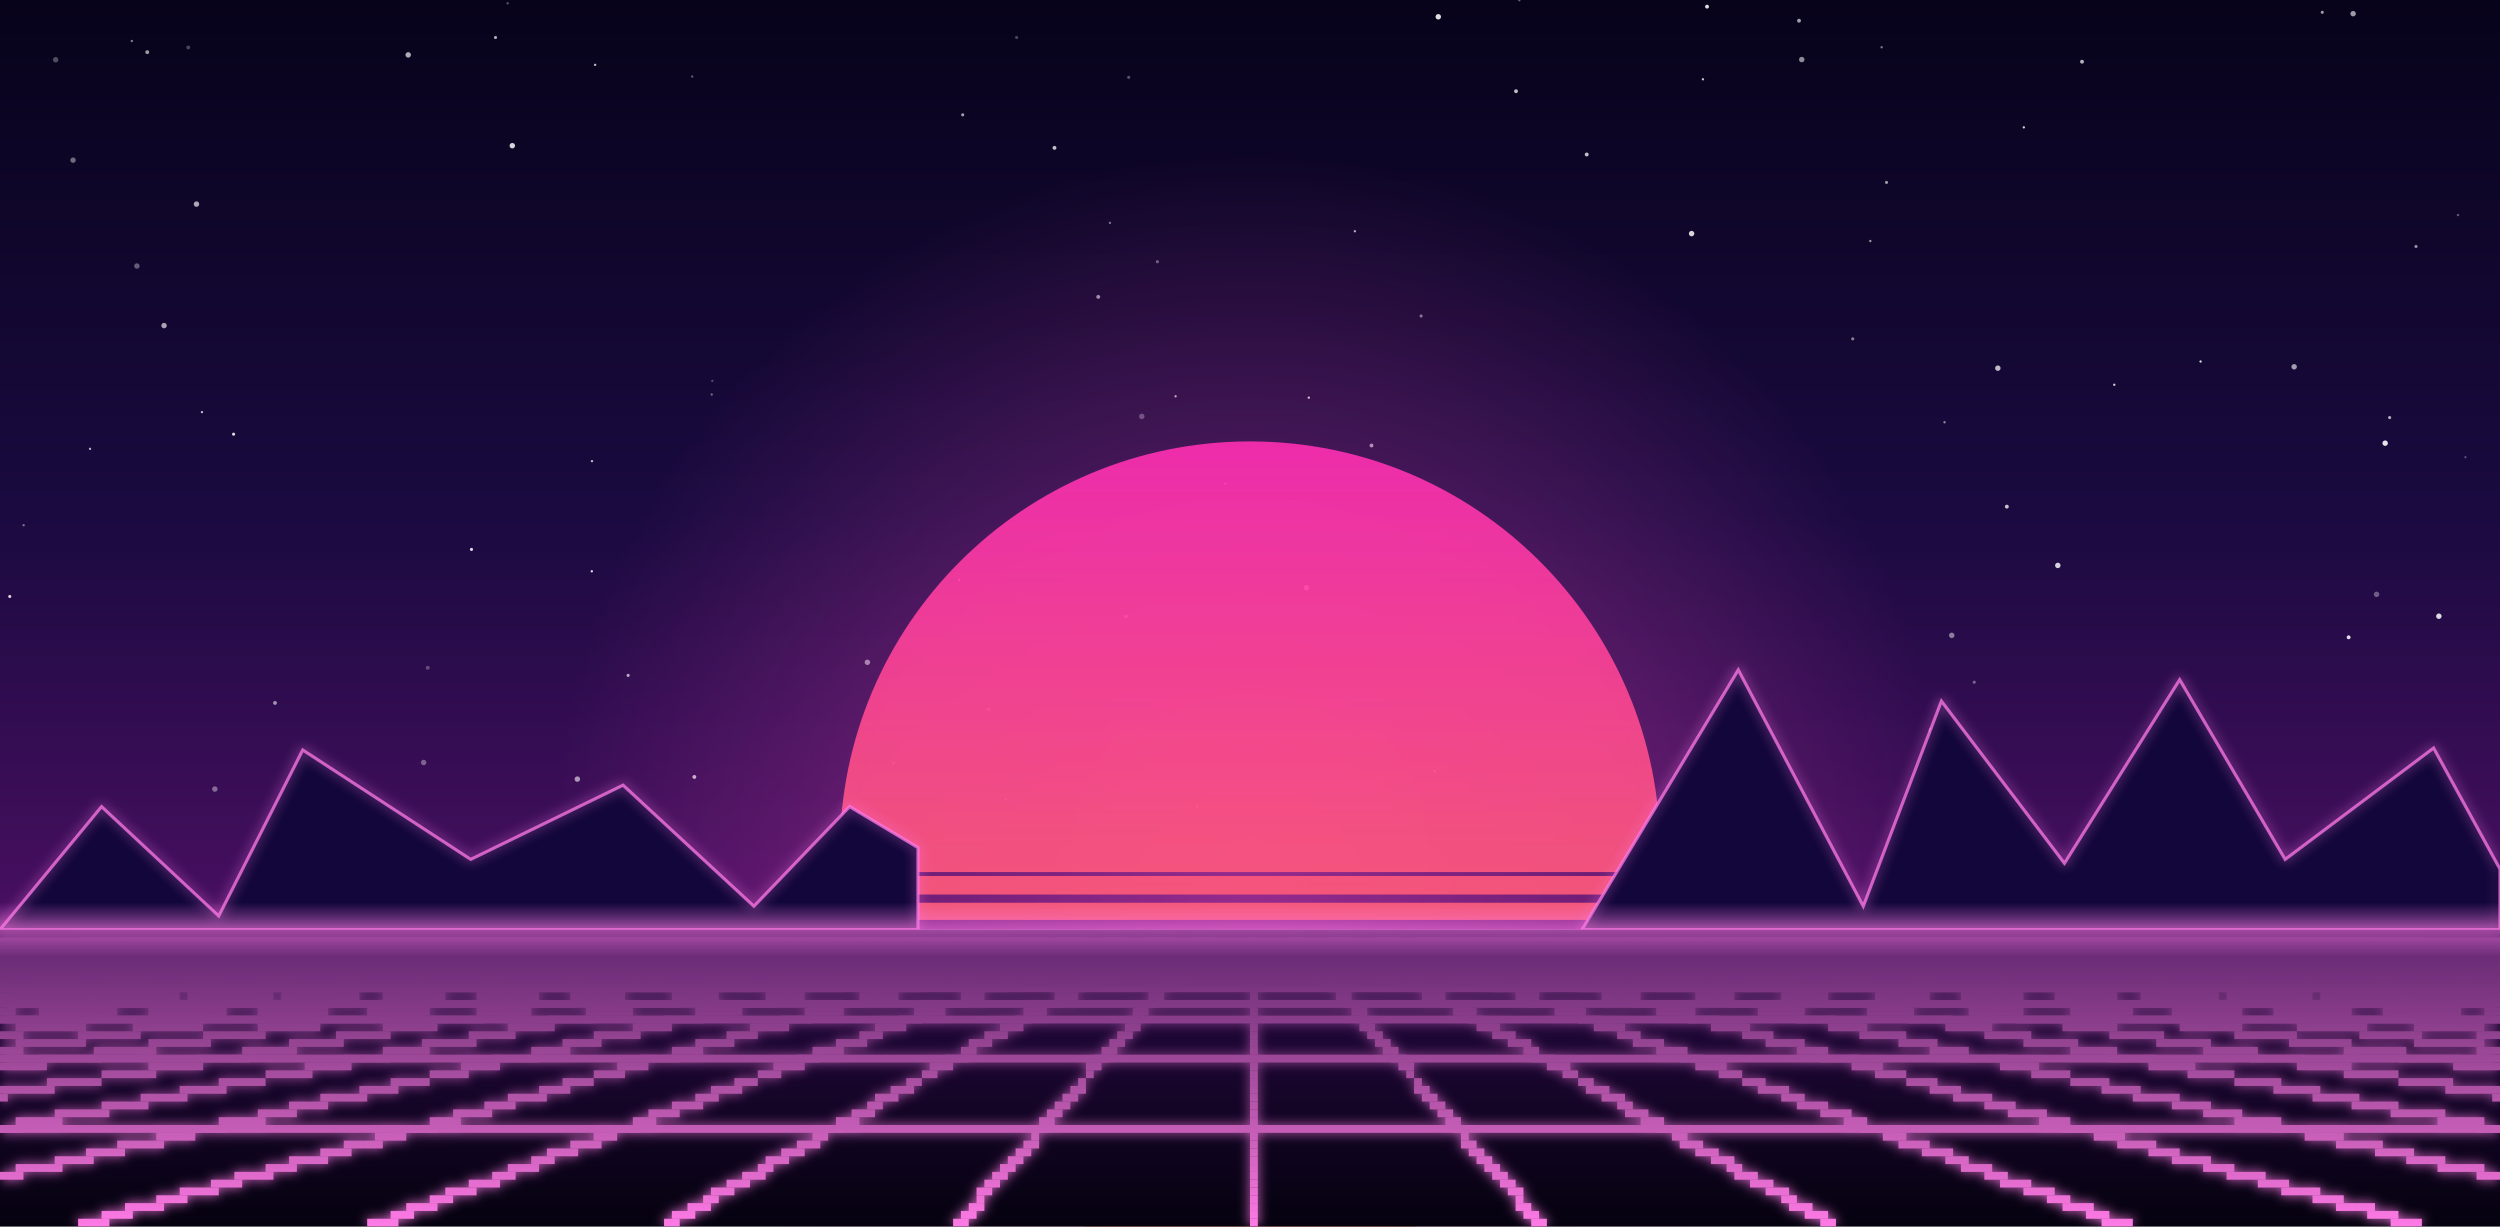
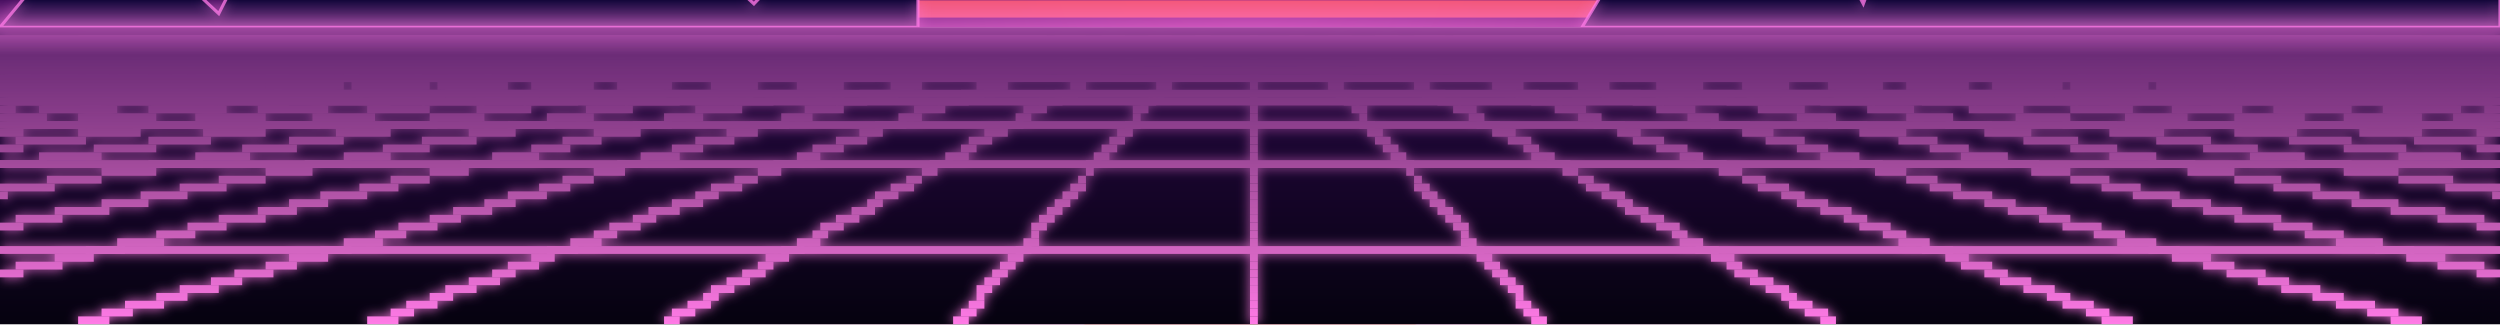
- <svg xmlns="http://www.w3.org/2000/svg" width="1280" height="628" viewBox="0 0 1280 628">
+ <svg xmlns="http://www.w3.org/2000/svg" width="1280" height="166" viewBox="0 462 1280 166">
  <defs>
    <linearGradient id="sky" x1="0" y1="0" x2="0" y2="1">
      <stop offset="0" stop-color="#07031a" />
      <stop offset="0.55" stop-color="#1a0a40" />
      <stop offset="1" stop-color="#4a0f62" />
    </linearGradient>
    <linearGradient id="sun" x1="0" y1="0" x2="0" y2="1">
      <stop offset="0" stop-color="#ff2fb4" />
      <stop offset="0.55" stop-color="#ff5a7a" />
      <stop offset="1" stop-color="#ffa040" />
    </linearGradient>
    <radialGradient id="bloom">
      <stop offset="0" stop-color="#ff4fc8" stop-opacity="0.45" />
      <stop offset="1" stop-color="#ff4fc8" stop-opacity="0" />
    </radialGradient>
    <linearGradient id="floor" x1="0" y1="0" x2="0" y2="1">
      <stop offset="0" stop-color="#2a0848" />
      <stop offset="1" stop-color="#05020f" />
    </linearGradient>
    <linearGradient id="fog" x1="0" y1="0" x2="0" y2="1">
      <stop offset="0" stop-color="#ff7ae6" stop-opacity="0" />
      <stop offset="0.5" stop-color="#ff7ae6" stop-opacity="0.55" />
      <stop offset="1" stop-color="#ff7ae6" stop-opacity="0" />
    </linearGradient>
    <linearGradient id="gridfade" x1="0" y1="0" x2="0" y2="1">
      <stop offset="0" stop-color="#fff" stop-opacity="0.25" />
      <stop offset="1" stop-color="#fff" stop-opacity="1" />
    </linearGradient>
    <mask id="gridmask">
      <rect x="0" y="476" width="1280" height="152" fill="url(#gridfade)" />
    </mask>
    <filter id="glow" x="-20%" y="-20%" width="140%" height="140%">
      <feGaussianBlur stdDeviation="3" result="b" />
      <feMerge>
        <feMergeNode in="b" />
        <feMergeNode in="SourceGraphic" />
      </feMerge>
    </filter>
    <filter id="soft">
      <feGaussianBlur stdDeviation="6" />
    </filter>
  </defs>
  <rect width="1280" height="476" fill="url(#sky)" />
  <circle cx="592.6" cy="134.0" r="0.8" fill="#fff" opacity="0.37" />
  <circle cx="866.1" cy="119.6" r="1.4" fill="#fff" opacity="0.83" />
  <circle cx="103.4" cy="211.0" r="0.6" fill="#fff" opacity="0.72" />
  <circle cx="216.9" cy="390.4" r="1.4" fill="#fff" opacity="0.35" />
  <circle cx="304.7" cy="33.2" r="0.6" fill="#fff" opacity="0.75" />
  <circle cx="491.1" cy="297.0" r="0.6" fill="#fff" opacity="0.85" />
  <circle cx="262.3" cy="74.6" r="1.4" fill="#fff" opacity="0.83" />
  <circle cx="988.9" cy="373.9" r="1.4" fill="#fff" opacity="0.43" />
  <circle cx="1036.2" cy="65.2" r="0.6" fill="#fff" opacity="0.82" />
  <circle cx="70.1" cy="136.2" r="1.4" fill="#fff" opacity="0.34" />
  <circle cx="303.0" cy="292.5" r="0.6" fill="#fff" opacity="0.88" />
  <circle cx="5.0" cy="305.4" r="0.8" fill="#fff" opacity="0.83" />
  <circle cx="259.9" cy="1.7" r="0.6" fill="#fff" opacity="0.34" />
  <circle cx="1174.6" cy="187.8" r="1.4" fill="#fff" opacity="0.60" />
  <circle cx="253.7" cy="19.2" r="0.8" fill="#fff" opacity="0.67" />
  <circle cx="119.6" cy="222.3" r="0.8" fill="#fff" opacity="0.86" />
  <circle cx="921.1" cy="10.6" r="1.0" fill="#fff" opacity="0.61" />
  <circle cx="776.2" cy="46.7" r="1.0" fill="#fff" opacity="0.73" />
  <circle cx="736.4" cy="8.6" r="1.4" fill="#fff" opacity="0.87" />
  <circle cx="303.1" cy="236.1" r="0.6" fill="#fff" opacity="0.73" />
  <circle cx="1082.5" cy="197.0" r="0.6" fill="#fff" opacity="0.81" />
  <circle cx="140.8" cy="359.9" r="1.0" fill="#fff" opacity="0.54" />
  <circle cx="514.8" cy="409.3" r="0.6" fill="#fff" opacity="0.50" />
  <circle cx="777.9" cy="0.1" r="0.6" fill="#fff" opacity="0.39" />
  <circle cx="568.3" cy="114.1" r="0.6" fill="#fff" opacity="0.45" />
  <circle cx="364.7" cy="195.0" r="0.6" fill="#fff" opacity="0.27" />
  <circle cx="999.3" cy="325.3" r="1.4" fill="#fff" opacity="0.47" />
  <circle cx="995.6" cy="216.2" r="0.6" fill="#fff" opacity="0.53" />
  <circle cx="295.6" cy="398.9" r="1.4" fill="#fff" opacity="0.58" />
  <circle cx="1223.5" cy="213.8" r="0.8" fill="#fff" opacity="0.68" />
  <circle cx="219.0" cy="341.9" r="1.0" fill="#fff" opacity="0.27" />
  <circle cx="1202.5" cy="326.3" r="1.0" fill="#fff" opacity="0.87" />
  <circle cx="1262.3" cy="234.1" r="0.6" fill="#fff" opacity="0.28" />
  <circle cx="576.6" cy="315.6" r="1.0" fill="#fff" opacity="0.65" />
  <circle cx="1237.0" cy="126.2" r="0.8" fill="#fff" opacity="0.56" />
  <circle cx="355.5" cy="397.8" r="1.0" fill="#fff" opacity="0.70" />
  <circle cx="84.0" cy="166.7" r="1.4" fill="#fff" opacity="0.63" />
  <circle cx="1027.5" cy="259.4" r="1.0" fill="#fff" opacity="0.75" />
  <circle cx="1126.7" cy="185.1" r="0.6" fill="#fff" opacity="0.85" />
  <circle cx="354.4" cy="39.2" r="0.6" fill="#fff" opacity="0.36" />
  <circle cx="1010.8" cy="349.3" r="0.8" fill="#fff" opacity="0.36" />
  <circle cx="584.6" cy="213.2" r="1.4" fill="#fff" opacity="0.30" />
  <circle cx="702.2" cy="228.1" r="1.0" fill="#fff" opacity="0.60" />
  <circle cx="1204.8" cy="7.0" r="1.4" fill="#fff" opacity="0.60" />
  <circle cx="670.1" cy="203.6" r="0.6" fill="#fff" opacity="0.82" />
  <circle cx="734.6" cy="394.8" r="0.6" fill="#fff" opacity="0.72" />
  <circle cx="922.5" cy="30.5" r="1.4" fill="#fff" opacity="0.54" />
  <circle cx="627.5" cy="247.6" r="0.6" fill="#fff" opacity="0.69" />
  <circle cx="37.4" cy="82.0" r="1.4" fill="#fff" opacity="0.40" />
  <circle cx="1053.6" cy="289.5" r="1.4" fill="#fff" opacity="0.82" />
  <circle cx="46.1" cy="229.8" r="0.6" fill="#fff" opacity="0.69" />
  <circle cx="520.5" cy="19.2" r="0.8" fill="#fff" opacity="0.27" />
  <circle cx="963.4" cy="24.2" r="0.6" fill="#fff" opacity="0.48" />
  <circle cx="601.9" cy="202.9" r="0.6" fill="#fff" opacity="0.71" />
  <circle cx="96.4" cy="24.3" r="1.0" fill="#fff" opacity="0.26" />
  <circle cx="1221.2" cy="226.9" r="1.4" fill="#fff" opacity="0.89" />
  <circle cx="1066.0" cy="31.6" r="1.0" fill="#fff" opacity="0.69" />
  <circle cx="577.9" cy="39.6" r="0.8" fill="#fff" opacity="0.32" />
  <circle cx="67.5" cy="21.0" r="0.6" fill="#fff" opacity="0.49" />
  <circle cx="948.6" cy="173.5" r="0.8" fill="#fff" opacity="0.49" />
  <circle cx="812.4" cy="79.1" r="1.0" fill="#fff" opacity="0.75" />
  <circle cx="874.0" cy="3.4" r="1.0" fill="#fff" opacity="0.86" />
  <circle cx="28.5" cy="30.6" r="1.4" fill="#fff" opacity="0.29" />
  <circle cx="321.6" cy="345.8" r="0.8" fill="#fff" opacity="0.67" />
  <circle cx="871.9" cy="40.6" r="0.6" fill="#fff" opacity="0.77" />
  <circle cx="1248.7" cy="315.5" r="1.4" fill="#fff" opacity="0.85" />
  <circle cx="1122.0" cy="378.0" r="0.6" fill="#fff" opacity="0.27" />
  <circle cx="562.3" cy="152.0" r="1.0" fill="#fff" opacity="0.57" />
  <circle cx="444.1" cy="339.1" r="1.4" fill="#fff" opacity="0.53" />
  <circle cx="100.6" cy="104.5" r="1.4" fill="#fff" opacity="0.65" />
  <circle cx="727.6" cy="161.8" r="0.8" fill="#fff" opacity="0.46" />
  <circle cx="75.4" cy="26.7" r="1.0" fill="#fff" opacity="0.60" />
  <circle cx="241.4" cy="281.3" r="0.8" fill="#fff" opacity="0.86" />
  <circle cx="110.0" cy="404.0" r="1.4" fill="#fff" opacity="0.39" />
  <circle cx="693.7" cy="118.4" r="0.6" fill="#fff" opacity="0.69" />
  <circle cx="539.9" cy="75.7" r="1.0" fill="#fff" opacity="0.75" />
  <circle cx="1022.9" cy="188.5" r="1.4" fill="#fff" opacity="0.72" />
  <circle cx="364.4" cy="202.0" r="0.6" fill="#fff" opacity="0.40" />
  <circle cx="1258.5" cy="110.1" r="0.6" fill="#fff" opacity="0.35" />
  <circle cx="209.0" cy="28.1" r="1.4" fill="#fff" opacity="0.67" />
  <circle cx="506.2" cy="363.1" r="0.8" fill="#fff" opacity="0.58" />
  <circle cx="457.5" cy="390.8" r="0.8" fill="#fff" opacity="0.46" />
  <circle cx="492.9" cy="58.8" r="0.8" fill="#fff" opacity="0.62" />
  <circle cx="12.1" cy="268.9" r="0.6" fill="#fff" opacity="0.43" />
  <circle cx="668.9" cy="300.9" r="1.4" fill="#fff" opacity="0.84" />
  <circle cx="965.9" cy="93.4" r="0.8" fill="#fff" opacity="0.59" />
  <circle cx="612.9" cy="413.1" r="0.8" fill="#fff" opacity="0.47" />
  <circle cx="957.6" cy="123.4" r="0.6" fill="#fff" opacity="0.60" />
  <circle cx="1189.0" cy="6.3" r="0.8" fill="#fff" opacity="0.60" />
  <circle cx="1216.8" cy="304.3" r="1.4" fill="#fff" opacity="0.34" />
  <mask id="suncut640">
    <rect width="1280" height="628" fill="#fff" />
    <rect x="428" y="446.5" width="424" height="2.0" fill="#000" />
    <rect x="428" y="458.0" width="424" height="4.2" fill="#000" />
    <rect x="428" y="471.0" width="424" height="6.4" fill="#000" />
    <rect x="428" y="485.5" width="424" height="8.6" fill="#000" />
    <rect x="428" y="501.5" width="424" height="10.8" fill="#000" />
    <rect x="428" y="519.0" width="424" height="13.0" fill="#000" />
    <rect x="428" y="538.0" width="424" height="15.2" fill="#000" />
    <rect x="428" y="558.5" width="424" height="17.4" fill="#000" />
    <rect x="428" y="580.5" width="424" height="19.6" fill="#000" />
    <rect x="428" y="604.0" width="424" height="21.8" fill="#000" />
    <rect x="428" y="629.0" width="424" height="24.0" fill="#000" />
  </mask>
  <circle cx="640" cy="436" r="357" fill="url(#bloom)" />
  <circle cx="640" cy="436" r="210" fill="url(#sun)" mask="url(#suncut640)" opacity="0.9" />
  <path d="M0,476 L52,413 L112,469 L155,384 L241,440 L319,402 L386,464 L435,413 L470,434 L470,476 Z" fill="#12063a" />
  <path d="M0,476 L52,413 L112,469 L155,384 L241,440 L319,402 L386,464 L435,413 L470,434 L470,476 Z" fill="none" stroke="#ff7ae6" stroke-width="1.6" stroke-opacity="0.75" filter="url(#glow)" />
  <path d="M810,476 L890,343 L954,464 L994,359 L1057,442 L1116,348 L1170,440 L1246,383 L1280,445 L1280,476 Z" fill="#12063a" />
  <path d="M810,476 L890,343 L954,464 L994,359 L1057,442 L1116,348 L1170,440 L1246,383 L1280,445 L1280,476 Z" fill="none" stroke="#ff7ae6" stroke-width="1.6" stroke-opacity="0.75" filter="url(#glow)" />
  <rect x="0" y="476" width="1280" height="152" fill="url(#floor)" />
  <g mask="url(#gridmask)" fill="#ff7ae6" filter="url(#glow)">
    <rect x="40" y="480" width="88" height="4" />
    <rect x="-44" y="484" width="88" height="4" />
    <rect x="64" y="480" width="84" height="4" />
    <rect x="-16" y="484" width="84" height="4" />
    <rect x="88" y="480" width="80" height="4" />
    <rect x="12" y="484" width="80" height="4" />
    <rect x="-64" y="488" width="80" height="4" />
    <rect x="116" y="480" width="76" height="4" />
    <rect x="40" y="484" width="80" height="4" />
    <rect x="-32" y="488" width="76" height="4" />
    <rect x="140" y="480" width="72" height="4" />
    <rect x="68" y="484" width="76" height="4" />
    <rect x="0" y="488" width="72" height="4" />
    <rect x="-68" y="492" width="72" height="4" />
    <rect x="164" y="480" width="68" height="4" />
    <rect x="100" y="484" width="68" height="4" />
    <rect x="32" y="488" width="68" height="4" />
    <rect x="-32" y="492" width="68" height="4" />
    <rect x="188" y="480" width="68" height="4" />
    <rect x="128" y="484" width="64" height="4" />
    <rect x="64" y="488" width="68" height="4" />
    <rect x="0" y="492" width="68" height="4" />
    <rect x="-60" y="496" width="64" height="4" />
    <rect x="212" y="480" width="64" height="4" />
    <rect x="156" y="484" width="60" height="4" />
    <rect x="96" y="488" width="64" height="4" />
    <rect x="36" y="492" width="64" height="4" />
    <rect x="-24" y="496" width="64" height="4" />
    <rect x="240" y="480" width="60" height="4" />
    <rect x="184" y="484" width="60" height="4" />
    <rect x="128" y="488" width="60" height="4" />
    <rect x="72" y="492" width="60" height="4" />
    <rect x="16" y="496" width="60" height="4" />
    <rect x="-40" y="500" width="60" height="4" />
    <rect x="264" y="480" width="56" height="4" />
    <rect x="212" y="484" width="56" height="4" />
    <rect x="160" y="488" width="56" height="4" />
    <rect x="108" y="492" width="56" height="4" />
    <rect x="56" y="496" width="56" height="4" />
    <rect x="4" y="500" width="56" height="4" />
    <rect x="-48" y="504" width="56" height="4" />
    <rect x="288" y="480" width="52" height="4" />
    <rect x="240" y="484" width="52" height="4" />
    <rect x="192" y="488" width="52" height="4" />
    <rect x="144" y="492" width="52" height="4" />
    <rect x="96" y="496" width="52" height="4" />
    <rect x="44" y="500" width="56" height="4" />
    <rect x="-4" y="504" width="52" height="4" />
    <rect x="-52" y="508" width="52" height="4" />
    <rect x="312" y="480" width="52" height="4" />
    <rect x="268" y="484" width="48" height="4" />
    <rect x="224" y="488" width="48" height="4" />
    <rect x="180" y="492" width="48" height="4" />
    <rect x="132" y="496" width="52" height="4" />
    <rect x="88" y="500" width="48" height="4" />
    <rect x="44" y="504" width="48" height="4" />
    <rect x="-4" y="508" width="52" height="4" />
    <rect x="-48" y="512" width="48" height="4" />
    <rect x="340" y="480" width="44" height="4" />
    <rect x="296" y="484" width="48" height="4" />
    <rect x="256" y="488" width="44" height="4" />
    <rect x="212" y="492" width="48" height="4" />
    <rect x="172" y="496" width="44" height="4" />
    <rect x="132" y="500" width="44" height="4" />
    <rect x="88" y="504" width="48" height="4" />
    <rect x="48" y="508" width="44" height="4" />
    <rect x="4" y="512" width="48" height="4" />
    <rect x="-36" y="516" width="44" height="4" />
    <rect x="364" y="480" width="40" height="4" />
    <rect x="324" y="484" width="44" height="4" />
    <rect x="288" y="488" width="40" height="4" />
    <rect x="248" y="492" width="44" height="4" />
    <rect x="212" y="496" width="40" height="4" />
    <rect x="172" y="500" width="44" height="4" />
    <rect x="136" y="504" width="40" height="4" />
    <rect x="96" y="508" width="44" height="4" />
    <rect x="56" y="512" width="44" height="4" />
    <rect x="20" y="516" width="40" height="4" />
    <rect x="-20" y="520" width="44" height="4" />
    <rect x="388" y="480" width="40" height="4" />
    <rect x="352" y="484" width="40" height="4" />
    <rect x="320" y="488" width="36" height="4" />
    <rect x="284" y="492" width="40" height="4" />
    <rect x="248" y="496" width="40" height="4" />
    <rect x="216" y="500" width="36" height="4" />
    <rect x="180" y="504" width="40" height="4" />
    <rect x="144" y="508" width="40" height="4" />
    <rect x="112" y="512" width="36" height="4" />
    <rect x="76" y="516" width="40" height="4" />
    <rect x="40" y="520" width="40" height="4" />
    <rect x="8" y="524" width="36" height="4" />
    <rect x="-28" y="528" width="40" height="4" />
    <rect x="412" y="480" width="36" height="4" />
    <rect x="384" y="484" width="32" height="4" />
    <rect x="352" y="488" width="36" height="4" />
    <rect x="320" y="492" width="36" height="4" />
    <rect x="288" y="496" width="36" height="4" />
    <rect x="256" y="500" width="36" height="4" />
    <rect x="224" y="504" width="36" height="4" />
    <rect x="196" y="508" width="32" height="4" />
    <rect x="164" y="512" width="36" height="4" />
    <rect x="132" y="516" width="36" height="4" />
    <rect x="100" y="520" width="36" height="4" />
    <rect x="68" y="524" width="36" height="4" />
    <rect x="40" y="528" width="32" height="4" />
    <rect x="8" y="532" width="36" height="4" />
    <rect x="-24" y="536" width="36" height="4" />
    <rect x="440" y="480" width="32" height="4" />
    <rect x="412" y="484" width="32" height="4" />
    <rect x="384" y="488" width="32" height="4" />
    <rect x="356" y="492" width="32" height="4" />
    <rect x="328" y="496" width="32" height="4" />
    <rect x="300" y="500" width="32" height="4" />
    <rect x="272" y="504" width="32" height="4" />
    <rect x="244" y="508" width="32" height="4" />
    <rect x="216" y="512" width="32" height="4" />
    <rect x="188" y="516" width="32" height="4" />
    <rect x="160" y="520" width="32" height="4" />
    <rect x="132" y="524" width="32" height="4" />
    <rect x="104" y="528" width="32" height="4" />
    <rect x="76" y="532" width="32" height="4" />
    <rect x="48" y="536" width="32" height="4" />
    <rect x="20" y="540" width="32" height="4" />
    <rect x="-8" y="544" width="32" height="4" />
    <rect x="464" y="480" width="28" height="4" />
    <rect x="440" y="484" width="28" height="4" />
    <rect x="416" y="488" width="28" height="4" />
    <rect x="392" y="492" width="28" height="4" />
    <rect x="368" y="496" width="28" height="4" />
    <rect x="340" y="500" width="32" height="4" />
    <rect x="316" y="504" width="28" height="4" />
    <rect x="292" y="508" width="28" height="4" />
    <rect x="268" y="512" width="28" height="4" />
    <rect x="244" y="516" width="28" height="4" />
    <rect x="220" y="520" width="28" height="4" />
    <rect x="196" y="524" width="28" height="4" />
    <rect x="172" y="528" width="28" height="4" />
    <rect x="148" y="532" width="28" height="4" />
    <rect x="124" y="536" width="28" height="4" />
    <rect x="100" y="540" width="28" height="4" />
    <rect x="76" y="544" width="28" height="4" />
    <rect x="52" y="548" width="28" height="4" />
    <rect x="24" y="552" width="28" height="4" />
    <rect x="0" y="556" width="28" height="4" />
    <rect x="-24" y="560" width="28" height="4" />
    <rect x="488" y="480" width="24" height="4" />
    <rect x="468" y="484" width="24" height="4" />
    <rect x="448" y="488" width="24" height="4" />
    <rect x="424" y="492" width="28" height="4" />
    <rect x="404" y="496" width="24" height="4" />
    <rect x="384" y="500" width="24" height="4" />
    <rect x="364" y="504" width="24" height="4" />
    <rect x="344" y="508" width="24" height="4" />
    <rect x="320" y="512" width="28" height="4" />
    <rect x="300" y="516" width="24" height="4" />
    <rect x="280" y="520" width="24" height="4" />
    <rect x="260" y="524" width="24" height="4" />
    <rect x="240" y="528" width="24" height="4" />
    <rect x="216" y="532" width="28" height="4" />
    <rect x="196" y="536" width="24" height="4" />
    <rect x="176" y="540" width="24" height="4" />
    <rect x="156" y="544" width="24" height="4" />
    <rect x="136" y="548" width="24" height="4" />
    <rect x="112" y="552" width="24" height="4" />
    <rect x="92" y="556" width="24" height="4" />
    <rect x="72" y="560" width="24" height="4" />
    <rect x="52" y="564" width="24" height="4" />
    <rect x="28" y="568" width="28" height="4" />
    <rect x="8" y="572" width="24" height="4" />
    <rect x="-12" y="576" width="24" height="4" />
    <rect x="512" y="480" width="24" height="4" />
    <rect x="496" y="484" width="20" height="4" />
    <rect x="480" y="488" width="20" height="4" />
    <rect x="460" y="492" width="24" height="4" />
    <rect x="444" y="496" width="20" height="4" />
    <rect x="428" y="500" width="20" height="4" />
    <rect x="408" y="504" width="24" height="4" />
    <rect x="392" y="508" width="20" height="4" />
    <rect x="376" y="512" width="20" height="4" />
    <rect x="356" y="516" width="24" height="4" />
    <rect x="340" y="520" width="20" height="4" />
    <rect x="324" y="524" width="20" height="4" />
    <rect x="304" y="528" width="24" height="4" />
    <rect x="288" y="532" width="20" height="4" />
    <rect x="272" y="536" width="20" height="4" />
    <rect x="252" y="540" width="24" height="4" />
    <rect x="236" y="544" width="20" height="4" />
    <rect x="220" y="548" width="20" height="4" />
    <rect x="200" y="552" width="20" height="4" />
    <rect x="184" y="556" width="20" height="4" />
    <rect x="164" y="560" width="24" height="4" />
    <rect x="148" y="564" width="20" height="4" />
    <rect x="132" y="568" width="20" height="4" />
    <rect x="112" y="572" width="24" height="4" />
    <rect x="96" y="576" width="20" height="4" />
    <rect x="80" y="580" width="20" height="4" />
    <rect x="60" y="584" width="24" height="4" />
    <rect x="44" y="588" width="20" height="4" />
    <rect x="28" y="592" width="20" height="4" />
    <rect x="8" y="596" width="24" height="4" />
    <rect x="-8" y="600" width="20" height="4" />
    <rect x="540" y="480" width="16" height="4" />
    <rect x="524" y="484" width="20" height="4" />
    <rect x="512" y="488" width="16" height="4" />
    <rect x="496" y="492" width="20" height="4" />
    <rect x="484" y="496" width="16" height="4" />
    <rect x="468" y="500" width="20" height="4" />
    <rect x="456" y="504" width="16" height="4" />
    <rect x="440" y="508" width="20" height="4" />
    <rect x="428" y="512" width="16" height="4" />
    <rect x="412" y="516" width="20" height="4" />
    <rect x="400" y="520" width="16" height="4" />
    <rect x="384" y="524" width="20" height="4" />
    <rect x="372" y="528" width="16" height="4" />
    <rect x="356" y="532" width="20" height="4" />
    <rect x="344" y="536" width="16" height="4" />
    <rect x="328" y="540" width="20" height="4" />
    <rect x="316" y="544" width="16" height="4" />
    <rect x="304" y="548" width="16" height="4" />
    <rect x="288" y="552" width="16" height="4" />
    <rect x="276" y="556" width="16" height="4" />
    <rect x="260" y="560" width="20" height="4" />
    <rect x="248" y="564" width="16" height="4" />
    <rect x="232" y="568" width="20" height="4" />
    <rect x="220" y="572" width="16" height="4" />
    <rect x="204" y="576" width="20" height="4" />
    <rect x="192" y="580" width="16" height="4" />
    <rect x="176" y="584" width="20" height="4" />
    <rect x="164" y="588" width="16" height="4" />
    <rect x="148" y="592" width="20" height="4" />
    <rect x="136" y="596" width="16" height="4" />
    <rect x="120" y="600" width="20" height="4" />
    <rect x="108" y="604" width="16" height="4" />
    <rect x="92" y="608" width="20" height="4" />
    <rect x="80" y="612" width="16" height="4" />
    <rect x="64" y="616" width="20" height="4" />
    <rect x="52" y="620" width="16" height="4" />
    <rect x="40" y="624" width="16" height="4" />
    <rect x="564" y="480" width="12" height="4" />
    <rect x="552" y="484" width="16" height="4" />
    <rect x="544" y="488" width="12" height="4" />
    <rect x="532" y="492" width="16" height="4" />
    <rect x="520" y="496" width="16" height="4" />
    <rect x="512" y="500" width="12" height="4" />
    <rect x="500" y="504" width="16" height="4" />
    <rect x="492" y="508" width="12" height="4" />
    <rect x="480" y="512" width="16" height="4" />
    <rect x="468" y="516" width="16" height="4" />
    <rect x="460" y="520" width="12" height="4" />
    <rect x="448" y="524" width="16" height="4" />
    <rect x="440" y="528" width="12" height="4" />
    <rect x="428" y="532" width="16" height="4" />
    <rect x="416" y="536" width="16" height="4" />
    <rect x="408" y="540" width="12" height="4" />
    <rect x="396" y="544" width="16" height="4" />
    <rect x="388" y="548" width="12" height="4" />
    <rect x="376" y="552" width="12" height="4" />
    <rect x="364" y="556" width="16" height="4" />
    <rect x="356" y="560" width="12" height="4" />
    <rect x="344" y="564" width="16" height="4" />
    <rect x="332" y="568" width="16" height="4" />
    <rect x="324" y="572" width="12" height="4" />
    <rect x="312" y="576" width="16" height="4" />
    <rect x="304" y="580" width="12" height="4" />
    <rect x="292" y="584" width="16" height="4" />
    <rect x="280" y="588" width="16" height="4" />
    <rect x="272" y="592" width="12" height="4" />
    <rect x="260" y="596" width="16" height="4" />
    <rect x="252" y="600" width="12" height="4" />
    <rect x="240" y="604" width="16" height="4" />
    <rect x="228" y="608" width="16" height="4" />
    <rect x="220" y="612" width="12" height="4" />
    <rect x="208" y="616" width="16" height="4" />
    <rect x="200" y="620" width="12" height="4" />
    <rect x="188" y="624" width="16" height="4" />
    <rect x="588" y="480" width="12" height="4" />
    <rect x="580" y="484" width="12" height="4" />
    <rect x="576" y="488" width="8" height="4" />
    <rect x="568" y="492" width="12" height="4" />
    <rect x="560" y="496" width="12" height="4" />
    <rect x="552" y="500" width="12" height="4" />
    <rect x="548" y="504" width="8" height="4" />
    <rect x="540" y="508" width="12" height="4" />
    <rect x="532" y="512" width="12" height="4" />
    <rect x="524" y="516" width="12" height="4" />
    <rect x="520" y="520" width="8" height="4" />
    <rect x="512" y="524" width="12" height="4" />
    <rect x="504" y="528" width="12" height="4" />
    <rect x="496" y="532" width="12" height="4" />
    <rect x="492" y="536" width="8" height="4" />
    <rect x="484" y="540" width="12" height="4" />
    <rect x="476" y="544" width="12" height="4" />
    <rect x="472" y="548" width="8" height="4" />
    <rect x="464" y="552" width="8" height="4" />
    <rect x="456" y="556" width="12" height="4" />
    <rect x="448" y="560" width="12" height="4" />
    <rect x="444" y="564" width="8" height="4" />
    <rect x="436" y="568" width="12" height="4" />
    <rect x="428" y="572" width="12" height="4" />
    <rect x="420" y="576" width="12" height="4" />
    <rect x="416" y="580" width="8" height="4" />
    <rect x="408" y="584" width="12" height="4" />
    <rect x="400" y="588" width="12" height="4" />
    <rect x="392" y="592" width="12" height="4" />
    <rect x="388" y="596" width="8" height="4" />
    <rect x="380" y="600" width="12" height="4" />
    <rect x="372" y="604" width="12" height="4" />
    <rect x="364" y="608" width="12" height="4" />
    <rect x="360" y="612" width="8" height="4" />
    <rect x="352" y="616" width="12" height="4" />
    <rect x="344" y="620" width="12" height="4" />
    <rect x="340" y="624" width="8" height="4" />
    <rect x="612" y="480" width="8" height="4" />
    <rect x="608" y="484" width="8" height="4" />
    <rect x="608" y="488" width="4" height="4" />
    <rect x="604" y="492" width="8" height="4" />
    <rect x="600" y="496" width="8" height="4" />
    <rect x="596" y="500" width="8" height="4" />
    <rect x="592" y="504" width="8" height="4" />
    <rect x="588" y="508" width="8" height="4" />
    <rect x="584" y="512" width="8" height="4" />
    <rect x="580" y="516" width="8" height="4" />
    <rect x="580" y="520" width="4" height="4" />
    <rect x="576" y="524" width="8" height="4" />
    <rect x="572" y="528" width="8" height="4" />
    <rect x="568" y="532" width="8" height="4" />
    <rect x="564" y="536" width="8" height="4" />
    <rect x="560" y="540" width="8" height="4" />
    <rect x="556" y="544" width="8" height="4" />
    <rect x="556" y="548" width="4" height="4" />
    <rect x="552" y="552" width="4" height="4" />
    <rect x="548" y="556" width="8" height="4" />
    <rect x="544" y="560" width="8" height="4" />
    <rect x="540" y="564" width="8" height="4" />
    <rect x="536" y="568" width="8" height="4" />
    <rect x="532" y="572" width="8" height="4" />
    <rect x="528" y="576" width="8" height="4" />
    <rect x="528" y="580" width="4" height="4" />
    <rect x="524" y="584" width="8" height="4" />
    <rect x="520" y="588" width="8" height="4" />
    <rect x="516" y="592" width="8" height="4" />
    <rect x="512" y="596" width="8" height="4" />
    <rect x="508" y="600" width="8" height="4" />
    <rect x="504" y="604" width="8" height="4" />
    <rect x="500" y="608" width="8" height="4" />
    <rect x="500" y="612" width="4" height="4" />
    <rect x="496" y="616" width="8" height="4" />
    <rect x="492" y="620" width="8" height="4" />
    <rect x="488" y="624" width="8" height="4" />
    <rect x="640" y="480" width="4" height="4" />
    <rect x="640" y="484" width="4" height="4" />
    <rect x="640" y="488" width="4" height="4" />
    <rect x="640" y="492" width="4" height="4" />
    <rect x="640" y="496" width="4" height="4" />
    <rect x="640" y="500" width="4" height="4" />
    <rect x="640" y="504" width="4" height="4" />
    <rect x="640" y="508" width="4" height="4" />
    <rect x="640" y="512" width="4" height="4" />
    <rect x="640" y="516" width="4" height="4" />
    <rect x="640" y="520" width="4" height="4" />
    <rect x="640" y="524" width="4" height="4" />
    <rect x="640" y="528" width="4" height="4" />
    <rect x="640" y="532" width="4" height="4" />
    <rect x="640" y="536" width="4" height="4" />
    <rect x="640" y="540" width="4" height="4" />
    <rect x="640" y="544" width="4" height="4" />
    <rect x="640" y="548" width="4" height="4" />
    <rect x="640" y="552" width="4" height="4" />
    <rect x="640" y="556" width="4" height="4" />
    <rect x="640" y="560" width="4" height="4" />
    <rect x="640" y="564" width="4" height="4" />
    <rect x="640" y="568" width="4" height="4" />
    <rect x="640" y="572" width="4" height="4" />
    <rect x="640" y="576" width="4" height="4" />
    <rect x="640" y="580" width="4" height="4" />
    <rect x="640" y="584" width="4" height="4" />
    <rect x="640" y="588" width="4" height="4" />
    <rect x="640" y="592" width="4" height="4" />
    <rect x="640" y="596" width="4" height="4" />
    <rect x="640" y="600" width="4" height="4" />
    <rect x="640" y="604" width="4" height="4" />
    <rect x="640" y="608" width="4" height="4" />
    <rect x="640" y="612" width="4" height="4" />
    <rect x="640" y="616" width="4" height="4" />
    <rect x="640" y="620" width="4" height="4" />
    <rect x="640" y="624" width="4" height="4" />
    <rect x="660" y="480" width="8" height="4" />
    <rect x="664" y="484" width="8" height="4" />
    <rect x="668" y="488" width="4" height="4" />
    <rect x="668" y="492" width="8" height="4" />
    <rect x="672" y="496" width="8" height="4" />
    <rect x="676" y="500" width="8" height="4" />
    <rect x="680" y="504" width="8" height="4" />
    <rect x="684" y="508" width="8" height="4" />
    <rect x="688" y="512" width="8" height="4" />
    <rect x="692" y="516" width="8" height="4" />
    <rect x="696" y="520" width="4" height="4" />
    <rect x="696" y="524" width="8" height="4" />
    <rect x="700" y="528" width="8" height="4" />
    <rect x="704" y="532" width="8" height="4" />
    <rect x="708" y="536" width="8" height="4" />
    <rect x="712" y="540" width="8" height="4" />
    <rect x="716" y="544" width="8" height="4" />
    <rect x="720" y="548" width="4" height="4" />
    <rect x="724" y="552" width="4" height="4" />
    <rect x="724" y="556" width="8" height="4" />
    <rect x="728" y="560" width="8" height="4" />
    <rect x="732" y="564" width="8" height="4" />
    <rect x="736" y="568" width="8" height="4" />
    <rect x="740" y="572" width="8" height="4" />
    <rect x="744" y="576" width="8" height="4" />
    <rect x="748" y="580" width="4" height="4" />
    <rect x="748" y="584" width="8" height="4" />
    <rect x="752" y="588" width="8" height="4" />
    <rect x="756" y="592" width="8" height="4" />
    <rect x="760" y="596" width="8" height="4" />
    <rect x="764" y="600" width="8" height="4" />
    <rect x="768" y="604" width="8" height="4" />
    <rect x="772" y="608" width="8" height="4" />
    <rect x="776" y="612" width="4" height="4" />
    <rect x="776" y="616" width="8" height="4" />
    <rect x="780" y="620" width="8" height="4" />
    <rect x="784" y="624" width="8" height="4" />
    <rect x="680" y="480" width="12" height="4" />
    <rect x="688" y="484" width="12" height="4" />
    <rect x="696" y="488" width="8" height="4" />
    <rect x="700" y="492" width="12" height="4" />
    <rect x="708" y="496" width="12" height="4" />
    <rect x="716" y="500" width="12" height="4" />
    <rect x="724" y="504" width="8" height="4" />
    <rect x="728" y="508" width="12" height="4" />
    <rect x="736" y="512" width="12" height="4" />
    <rect x="744" y="516" width="12" height="4" />
    <rect x="752" y="520" width="8" height="4" />
    <rect x="756" y="524" width="12" height="4" />
    <rect x="764" y="528" width="12" height="4" />
    <rect x="772" y="532" width="12" height="4" />
    <rect x="780" y="536" width="8" height="4" />
    <rect x="784" y="540" width="12" height="4" />
    <rect x="792" y="544" width="12" height="4" />
    <rect x="800" y="548" width="8" height="4" />
    <rect x="808" y="552" width="8" height="4" />
    <rect x="812" y="556" width="12" height="4" />
    <rect x="820" y="560" width="12" height="4" />
    <rect x="828" y="564" width="8" height="4" />
    <rect x="832" y="568" width="12" height="4" />
    <rect x="840" y="572" width="12" height="4" />
    <rect x="848" y="576" width="12" height="4" />
    <rect x="856" y="580" width="8" height="4" />
    <rect x="860" y="584" width="12" height="4" />
    <rect x="868" y="588" width="12" height="4" />
    <rect x="876" y="592" width="12" height="4" />
    <rect x="884" y="596" width="8" height="4" />
    <rect x="888" y="600" width="12" height="4" />
    <rect x="896" y="604" width="12" height="4" />
    <rect x="904" y="608" width="12" height="4" />
    <rect x="912" y="612" width="8" height="4" />
    <rect x="916" y="616" width="12" height="4" />
    <rect x="924" y="620" width="12" height="4" />
    <rect x="932" y="624" width="8" height="4" />
    <rect x="704" y="480" width="12" height="4" />
    <rect x="712" y="484" width="16" height="4" />
    <rect x="724" y="488" width="12" height="4" />
    <rect x="732" y="492" width="16" height="4" />
    <rect x="744" y="496" width="16" height="4" />
    <rect x="756" y="500" width="12" height="4" />
    <rect x="764" y="504" width="16" height="4" />
    <rect x="776" y="508" width="12" height="4" />
    <rect x="784" y="512" width="16" height="4" />
    <rect x="796" y="516" width="16" height="4" />
    <rect x="808" y="520" width="12" height="4" />
    <rect x="816" y="524" width="16" height="4" />
    <rect x="828" y="528" width="12" height="4" />
    <rect x="836" y="532" width="16" height="4" />
    <rect x="848" y="536" width="16" height="4" />
    <rect x="860" y="540" width="12" height="4" />
    <rect x="868" y="544" width="16" height="4" />
    <rect x="880" y="548" width="12" height="4" />
    <rect x="892" y="552" width="12" height="4" />
    <rect x="900" y="556" width="16" height="4" />
    <rect x="912" y="560" width="12" height="4" />
    <rect x="920" y="564" width="16" height="4" />
    <rect x="932" y="568" width="16" height="4" />
    <rect x="944" y="572" width="12" height="4" />
    <rect x="952" y="576" width="16" height="4" />
    <rect x="964" y="580" width="12" height="4" />
    <rect x="972" y="584" width="16" height="4" />
    <rect x="984" y="588" width="16" height="4" />
    <rect x="996" y="592" width="12" height="4" />
    <rect x="1004" y="596" width="16" height="4" />
    <rect x="1016" y="600" width="12" height="4" />
    <rect x="1024" y="604" width="16" height="4" />
    <rect x="1036" y="608" width="16" height="4" />
    <rect x="1048" y="612" width="12" height="4" />
    <rect x="1056" y="616" width="16" height="4" />
    <rect x="1068" y="620" width="12" height="4" />
    <rect x="1076" y="624" width="16" height="4" />
    <rect x="724" y="480" width="16" height="4" />
    <rect x="736" y="484" width="20" height="4" />
    <rect x="752" y="488" width="16" height="4" />
    <rect x="764" y="492" width="20" height="4" />
    <rect x="780" y="496" width="16" height="4" />
    <rect x="792" y="500" width="20" height="4" />
    <rect x="808" y="504" width="16" height="4" />
    <rect x="820" y="508" width="20" height="4" />
    <rect x="836" y="512" width="16" height="4" />
    <rect x="848" y="516" width="20" height="4" />
    <rect x="864" y="520" width="16" height="4" />
    <rect x="876" y="524" width="20" height="4" />
    <rect x="892" y="528" width="16" height="4" />
    <rect x="904" y="532" width="20" height="4" />
    <rect x="920" y="536" width="16" height="4" />
    <rect x="932" y="540" width="20" height="4" />
    <rect x="948" y="544" width="16" height="4" />
    <rect x="960" y="548" width="16" height="4" />
    <rect x="976" y="552" width="16" height="4" />
    <rect x="988" y="556" width="16" height="4" />
    <rect x="1000" y="560" width="20" height="4" />
    <rect x="1016" y="564" width="16" height="4" />
    <rect x="1028" y="568" width="20" height="4" />
    <rect x="1044" y="572" width="16" height="4" />
    <rect x="1056" y="576" width="20" height="4" />
    <rect x="1072" y="580" width="16" height="4" />
    <rect x="1084" y="584" width="20" height="4" />
    <rect x="1100" y="588" width="16" height="4" />
    <rect x="1112" y="592" width="20" height="4" />
    <rect x="1128" y="596" width="16" height="4" />
    <rect x="1140" y="600" width="20" height="4" />
    <rect x="1156" y="604" width="16" height="4" />
    <rect x="1168" y="608" width="20" height="4" />
    <rect x="1184" y="612" width="16" height="4" />
    <rect x="1196" y="616" width="20" height="4" />
    <rect x="1212" y="620" width="16" height="4" />
    <rect x="1224" y="624" width="16" height="4" />
    <rect x="744" y="480" width="24" height="4" />
    <rect x="764" y="484" width="20" height="4" />
    <rect x="780" y="488" width="20" height="4" />
    <rect x="796" y="492" width="24" height="4" />
    <rect x="816" y="496" width="20" height="4" />
    <rect x="832" y="500" width="20" height="4" />
    <rect x="848" y="504" width="24" height="4" />
    <rect x="868" y="508" width="20" height="4" />
    <rect x="884" y="512" width="20" height="4" />
    <rect x="900" y="516" width="24" height="4" />
    <rect x="920" y="520" width="20" height="4" />
    <rect x="936" y="524" width="20" height="4" />
    <rect x="952" y="528" width="24" height="4" />
    <rect x="972" y="532" width="20" height="4" />
    <rect x="988" y="536" width="20" height="4" />
    <rect x="1004" y="540" width="24" height="4" />
    <rect x="1024" y="544" width="20" height="4" />
    <rect x="1040" y="548" width="20" height="4" />
    <rect x="1060" y="552" width="20" height="4" />
    <rect x="1076" y="556" width="20" height="4" />
    <rect x="1092" y="560" width="24" height="4" />
    <rect x="1112" y="564" width="20" height="4" />
    <rect x="1128" y="568" width="20" height="4" />
    <rect x="1144" y="572" width="24" height="4" />
    <rect x="1164" y="576" width="20" height="4" />
    <rect x="1180" y="580" width="20" height="4" />
    <rect x="1196" y="584" width="24" height="4" />
    <rect x="1216" y="588" width="20" height="4" />
    <rect x="1232" y="592" width="20" height="4" />
    <rect x="1248" y="596" width="24" height="4" />
    <rect x="1268" y="600" width="20" height="4" />
    <rect x="768" y="480" width="24" height="4" />
    <rect x="788" y="484" width="24" height="4" />
    <rect x="808" y="488" width="24" height="4" />
    <rect x="828" y="492" width="28" height="4" />
    <rect x="852" y="496" width="24" height="4" />
    <rect x="872" y="500" width="24" height="4" />
    <rect x="892" y="504" width="24" height="4" />
    <rect x="912" y="508" width="24" height="4" />
    <rect x="932" y="512" width="28" height="4" />
    <rect x="956" y="516" width="24" height="4" />
    <rect x="976" y="520" width="24" height="4" />
    <rect x="996" y="524" width="24" height="4" />
    <rect x="1016" y="528" width="24" height="4" />
    <rect x="1036" y="532" width="28" height="4" />
    <rect x="1060" y="536" width="24" height="4" />
    <rect x="1080" y="540" width="24" height="4" />
    <rect x="1100" y="544" width="24" height="4" />
    <rect x="1120" y="548" width="24" height="4" />
    <rect x="1144" y="552" width="24" height="4" />
    <rect x="1164" y="556" width="24" height="4" />
    <rect x="1184" y="560" width="24" height="4" />
    <rect x="1204" y="564" width="24" height="4" />
    <rect x="1224" y="568" width="28" height="4" />
    <rect x="1248" y="572" width="24" height="4" />
    <rect x="1268" y="576" width="24" height="4" />
    <rect x="788" y="480" width="28" height="4" />
    <rect x="812" y="484" width="28" height="4" />
    <rect x="836" y="488" width="28" height="4" />
    <rect x="860" y="492" width="28" height="4" />
    <rect x="884" y="496" width="28" height="4" />
    <rect x="908" y="500" width="32" height="4" />
    <rect x="936" y="504" width="28" height="4" />
    <rect x="960" y="508" width="28" height="4" />
    <rect x="984" y="512" width="28" height="4" />
    <rect x="1008" y="516" width="28" height="4" />
    <rect x="1032" y="520" width="28" height="4" />
    <rect x="1056" y="524" width="28" height="4" />
    <rect x="1080" y="528" width="28" height="4" />
    <rect x="1104" y="532" width="28" height="4" />
    <rect x="1128" y="536" width="28" height="4" />
    <rect x="1152" y="540" width="28" height="4" />
    <rect x="1176" y="544" width="28" height="4" />
    <rect x="1200" y="548" width="28" height="4" />
    <rect x="1228" y="552" width="28" height="4" />
    <rect x="1252" y="556" width="28" height="4" />
    <rect x="1276" y="560" width="28" height="4" />
    <rect x="808" y="480" width="32" height="4" />
    <rect x="836" y="484" width="32" height="4" />
    <rect x="864" y="488" width="32" height="4" />
    <rect x="892" y="492" width="32" height="4" />
    <rect x="920" y="496" width="32" height="4" />
    <rect x="948" y="500" width="32" height="4" />
    <rect x="976" y="504" width="32" height="4" />
    <rect x="1004" y="508" width="32" height="4" />
    <rect x="1032" y="512" width="32" height="4" />
    <rect x="1060" y="516" width="32" height="4" />
    <rect x="1088" y="520" width="32" height="4" />
    <rect x="1116" y="524" width="32" height="4" />
    <rect x="1144" y="528" width="32" height="4" />
    <rect x="1172" y="532" width="32" height="4" />
    <rect x="1200" y="536" width="32" height="4" />
    <rect x="1228" y="540" width="32" height="4" />
    <rect x="1256" y="544" width="32" height="4" />
    <rect x="832" y="480" width="36" height="4" />
    <rect x="864" y="484" width="32" height="4" />
    <rect x="892" y="488" width="36" height="4" />
    <rect x="924" y="492" width="36" height="4" />
    <rect x="956" y="496" width="36" height="4" />
    <rect x="988" y="500" width="36" height="4" />
    <rect x="1020" y="504" width="36" height="4" />
    <rect x="1052" y="508" width="32" height="4" />
    <rect x="1080" y="512" width="36" height="4" />
    <rect x="1112" y="516" width="36" height="4" />
    <rect x="1144" y="520" width="36" height="4" />
    <rect x="1176" y="524" width="36" height="4" />
    <rect x="1208" y="528" width="32" height="4" />
    <rect x="1236" y="532" width="36" height="4" />
    <rect x="1268" y="536" width="36" height="4" />
    <rect x="852" y="480" width="40" height="4" />
    <rect x="888" y="484" width="40" height="4" />
    <rect x="924" y="488" width="36" height="4" />
    <rect x="956" y="492" width="40" height="4" />
    <rect x="992" y="496" width="40" height="4" />
    <rect x="1028" y="500" width="36" height="4" />
    <rect x="1060" y="504" width="40" height="4" />
    <rect x="1096" y="508" width="40" height="4" />
    <rect x="1132" y="512" width="36" height="4" />
    <rect x="1164" y="516" width="40" height="4" />
    <rect x="1200" y="520" width="40" height="4" />
    <rect x="1236" y="524" width="36" height="4" />
    <rect x="1268" y="528" width="40" height="4" />
    <rect x="876" y="480" width="40" height="4" />
    <rect x="912" y="484" width="44" height="4" />
    <rect x="952" y="488" width="40" height="4" />
    <rect x="988" y="492" width="44" height="4" />
    <rect x="1028" y="496" width="40" height="4" />
    <rect x="1064" y="500" width="44" height="4" />
    <rect x="1104" y="504" width="40" height="4" />
    <rect x="1140" y="508" width="44" height="4" />
    <rect x="1180" y="512" width="44" height="4" />
    <rect x="1220" y="516" width="40" height="4" />
    <rect x="1256" y="520" width="44" height="4" />
    <rect x="896" y="480" width="44" height="4" />
    <rect x="936" y="484" width="48" height="4" />
    <rect x="980" y="488" width="44" height="4" />
    <rect x="1020" y="492" width="48" height="4" />
    <rect x="1064" y="496" width="44" height="4" />
    <rect x="1104" y="500" width="44" height="4" />
    <rect x="1144" y="504" width="48" height="4" />
    <rect x="1188" y="508" width="44" height="4" />
    <rect x="1228" y="512" width="48" height="4" />
    <rect x="1272" y="516" width="44" height="4" />
    <rect x="916" y="480" width="52" height="4" />
    <rect x="964" y="484" width="48" height="4" />
    <rect x="1008" y="488" width="48" height="4" />
    <rect x="1052" y="492" width="48" height="4" />
    <rect x="1096" y="496" width="52" height="4" />
    <rect x="1144" y="500" width="48" height="4" />
    <rect x="1188" y="504" width="48" height="4" />
    <rect x="1232" y="508" width="52" height="4" />
    <rect x="1280" y="512" width="48" height="4" />
    <rect x="940" y="480" width="52" height="4" />
    <rect x="988" y="484" width="52" height="4" />
    <rect x="1036" y="488" width="52" height="4" />
    <rect x="1084" y="492" width="52" height="4" />
    <rect x="1132" y="496" width="52" height="4" />
    <rect x="1180" y="500" width="56" height="4" />
    <rect x="1232" y="504" width="52" height="4" />
    <rect x="1280" y="508" width="52" height="4" />
    <rect x="960" y="480" width="56" height="4" />
    <rect x="1012" y="484" width="56" height="4" />
    <rect x="1064" y="488" width="56" height="4" />
    <rect x="1116" y="492" width="56" height="4" />
    <rect x="1168" y="496" width="56" height="4" />
    <rect x="1220" y="500" width="56" height="4" />
    <rect x="1272" y="504" width="56" height="4" />
    <rect x="980" y="480" width="60" height="4" />
    <rect x="1036" y="484" width="60" height="4" />
    <rect x="1092" y="488" width="60" height="4" />
    <rect x="1148" y="492" width="60" height="4" />
    <rect x="1204" y="496" width="60" height="4" />
    <rect x="1260" y="500" width="60" height="4" />
    <rect x="1004" y="480" width="64" height="4" />
    <rect x="1064" y="484" width="60" height="4" />
    <rect x="1120" y="488" width="64" height="4" />
    <rect x="1180" y="492" width="64" height="4" />
    <rect x="1240" y="496" width="64" height="4" />
    <rect x="1024" y="480" width="68" height="4" />
    <rect x="1088" y="484" width="64" height="4" />
    <rect x="1148" y="488" width="68" height="4" />
    <rect x="1212" y="492" width="68" height="4" />
    <rect x="1276" y="496" width="64" height="4" />
    <rect x="1048" y="480" width="68" height="4" />
    <rect x="1112" y="484" width="68" height="4" />
    <rect x="1180" y="488" width="68" height="4" />
    <rect x="1244" y="492" width="68" height="4" />
    <rect x="1068" y="480" width="72" height="4" />
    <rect x="1136" y="484" width="76" height="4" />
    <rect x="1208" y="488" width="72" height="4" />
    <rect x="1276" y="492" width="72" height="4" />
    <rect x="1088" y="480" width="76" height="4" />
    <rect x="1160" y="484" width="80" height="4" />
    <rect x="1236" y="488" width="76" height="4" />
    <rect x="1112" y="480" width="80" height="4" />
    <rect x="1188" y="484" width="80" height="4" />
    <rect x="1264" y="488" width="80" height="4" />
    <rect x="1132" y="480" width="84" height="4" />
    <rect x="1212" y="484" width="84" height="4" />
    <rect x="1152" y="480" width="88" height="4" />
    <rect x="1236" y="484" width="88" height="4" />
    <rect x="0" y="480" width="1280" height="4" />
    <rect x="0" y="484" width="1280" height="4" />
    <rect x="0" y="488" width="1280" height="4" />
    <rect x="0" y="492" width="1280" height="4" />
    <rect x="0" y="496" width="1280" height="4" />
    <rect x="0" y="500" width="1280" height="4" />
-     <rect x="0" y="504" width="1280" height="4" />
+     <rect x="0" y="508" width="1280" height="4" />
    <rect x="0" y="512" width="1280" height="4" />
-     <rect x="0" y="520" width="1280" height="4" />
-     <rect x="0" y="540" width="1280" height="4" />
-     <rect x="0" y="576" width="1280" height="4" />
+     <rect x="0" y="524" width="1280" height="4" />
+     <rect x="0" y="544" width="1280" height="4" />
+     <rect x="0" y="588" width="1280" height="4" />
  </g>
  <rect x="0" y="462" width="1280" height="28" fill="url(#fog)" />
  <line x1="0" y1="476" x2="1280" y2="476" stroke="#ffd0f6" stroke-width="1.5" filter="url(#glow)" />
</svg>
